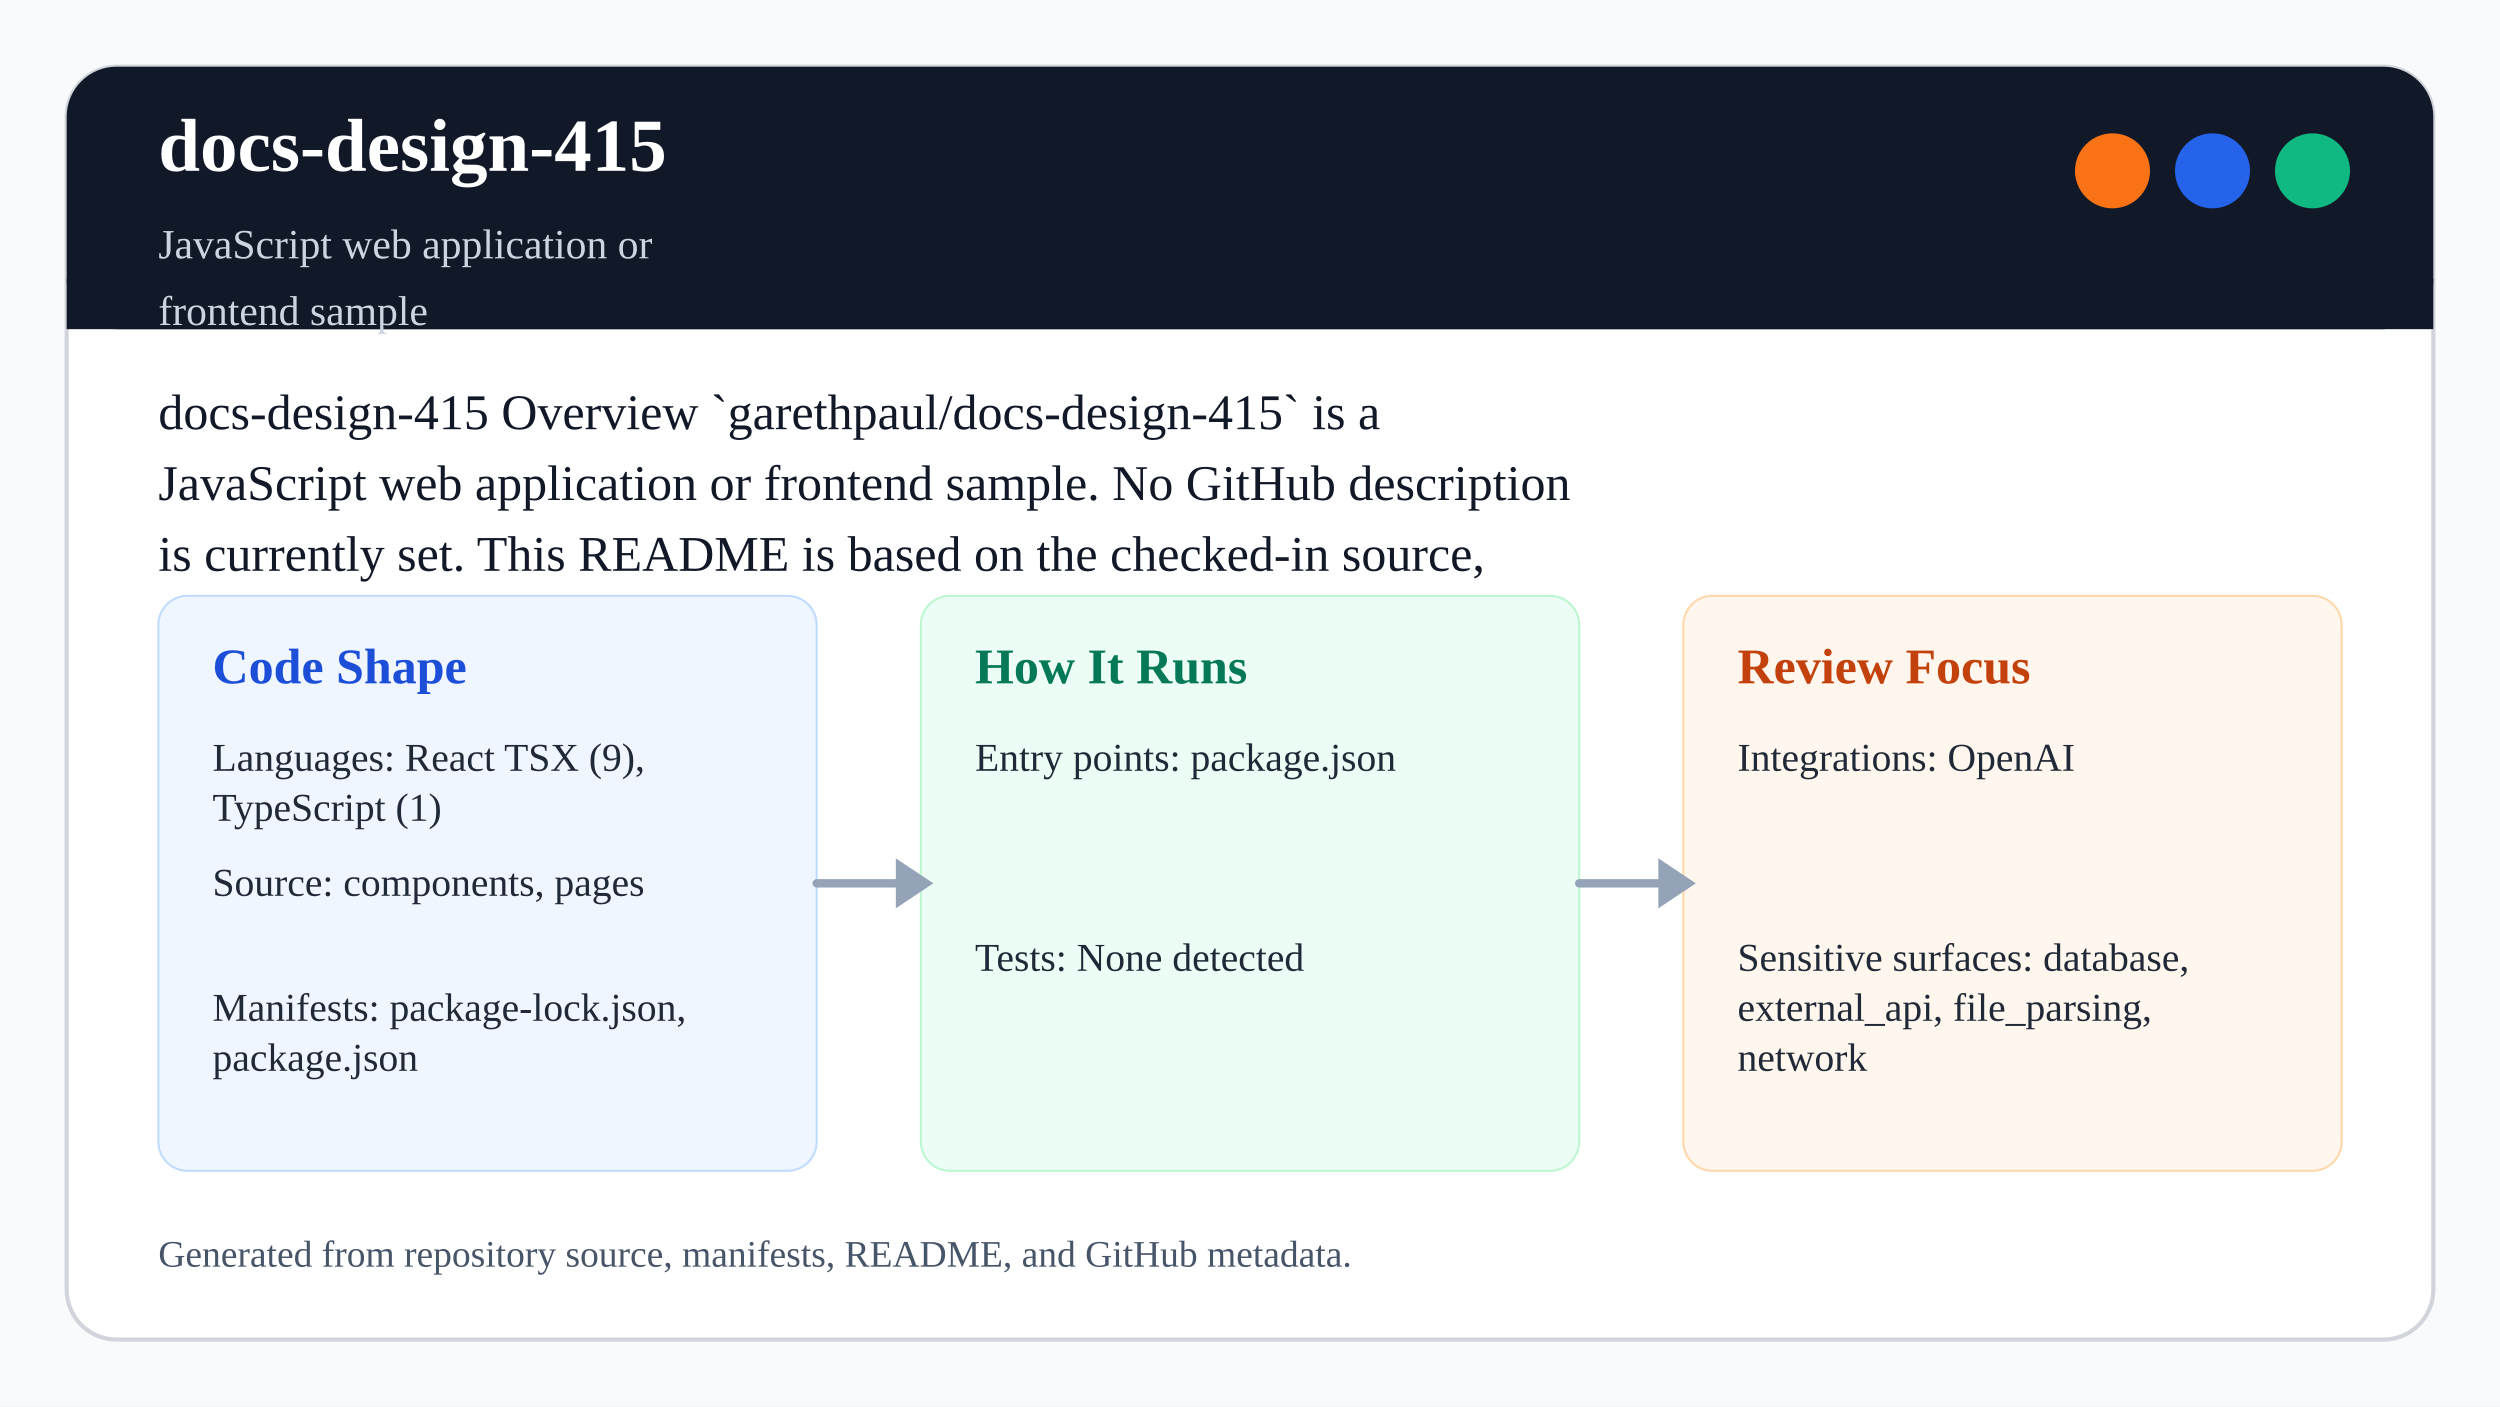
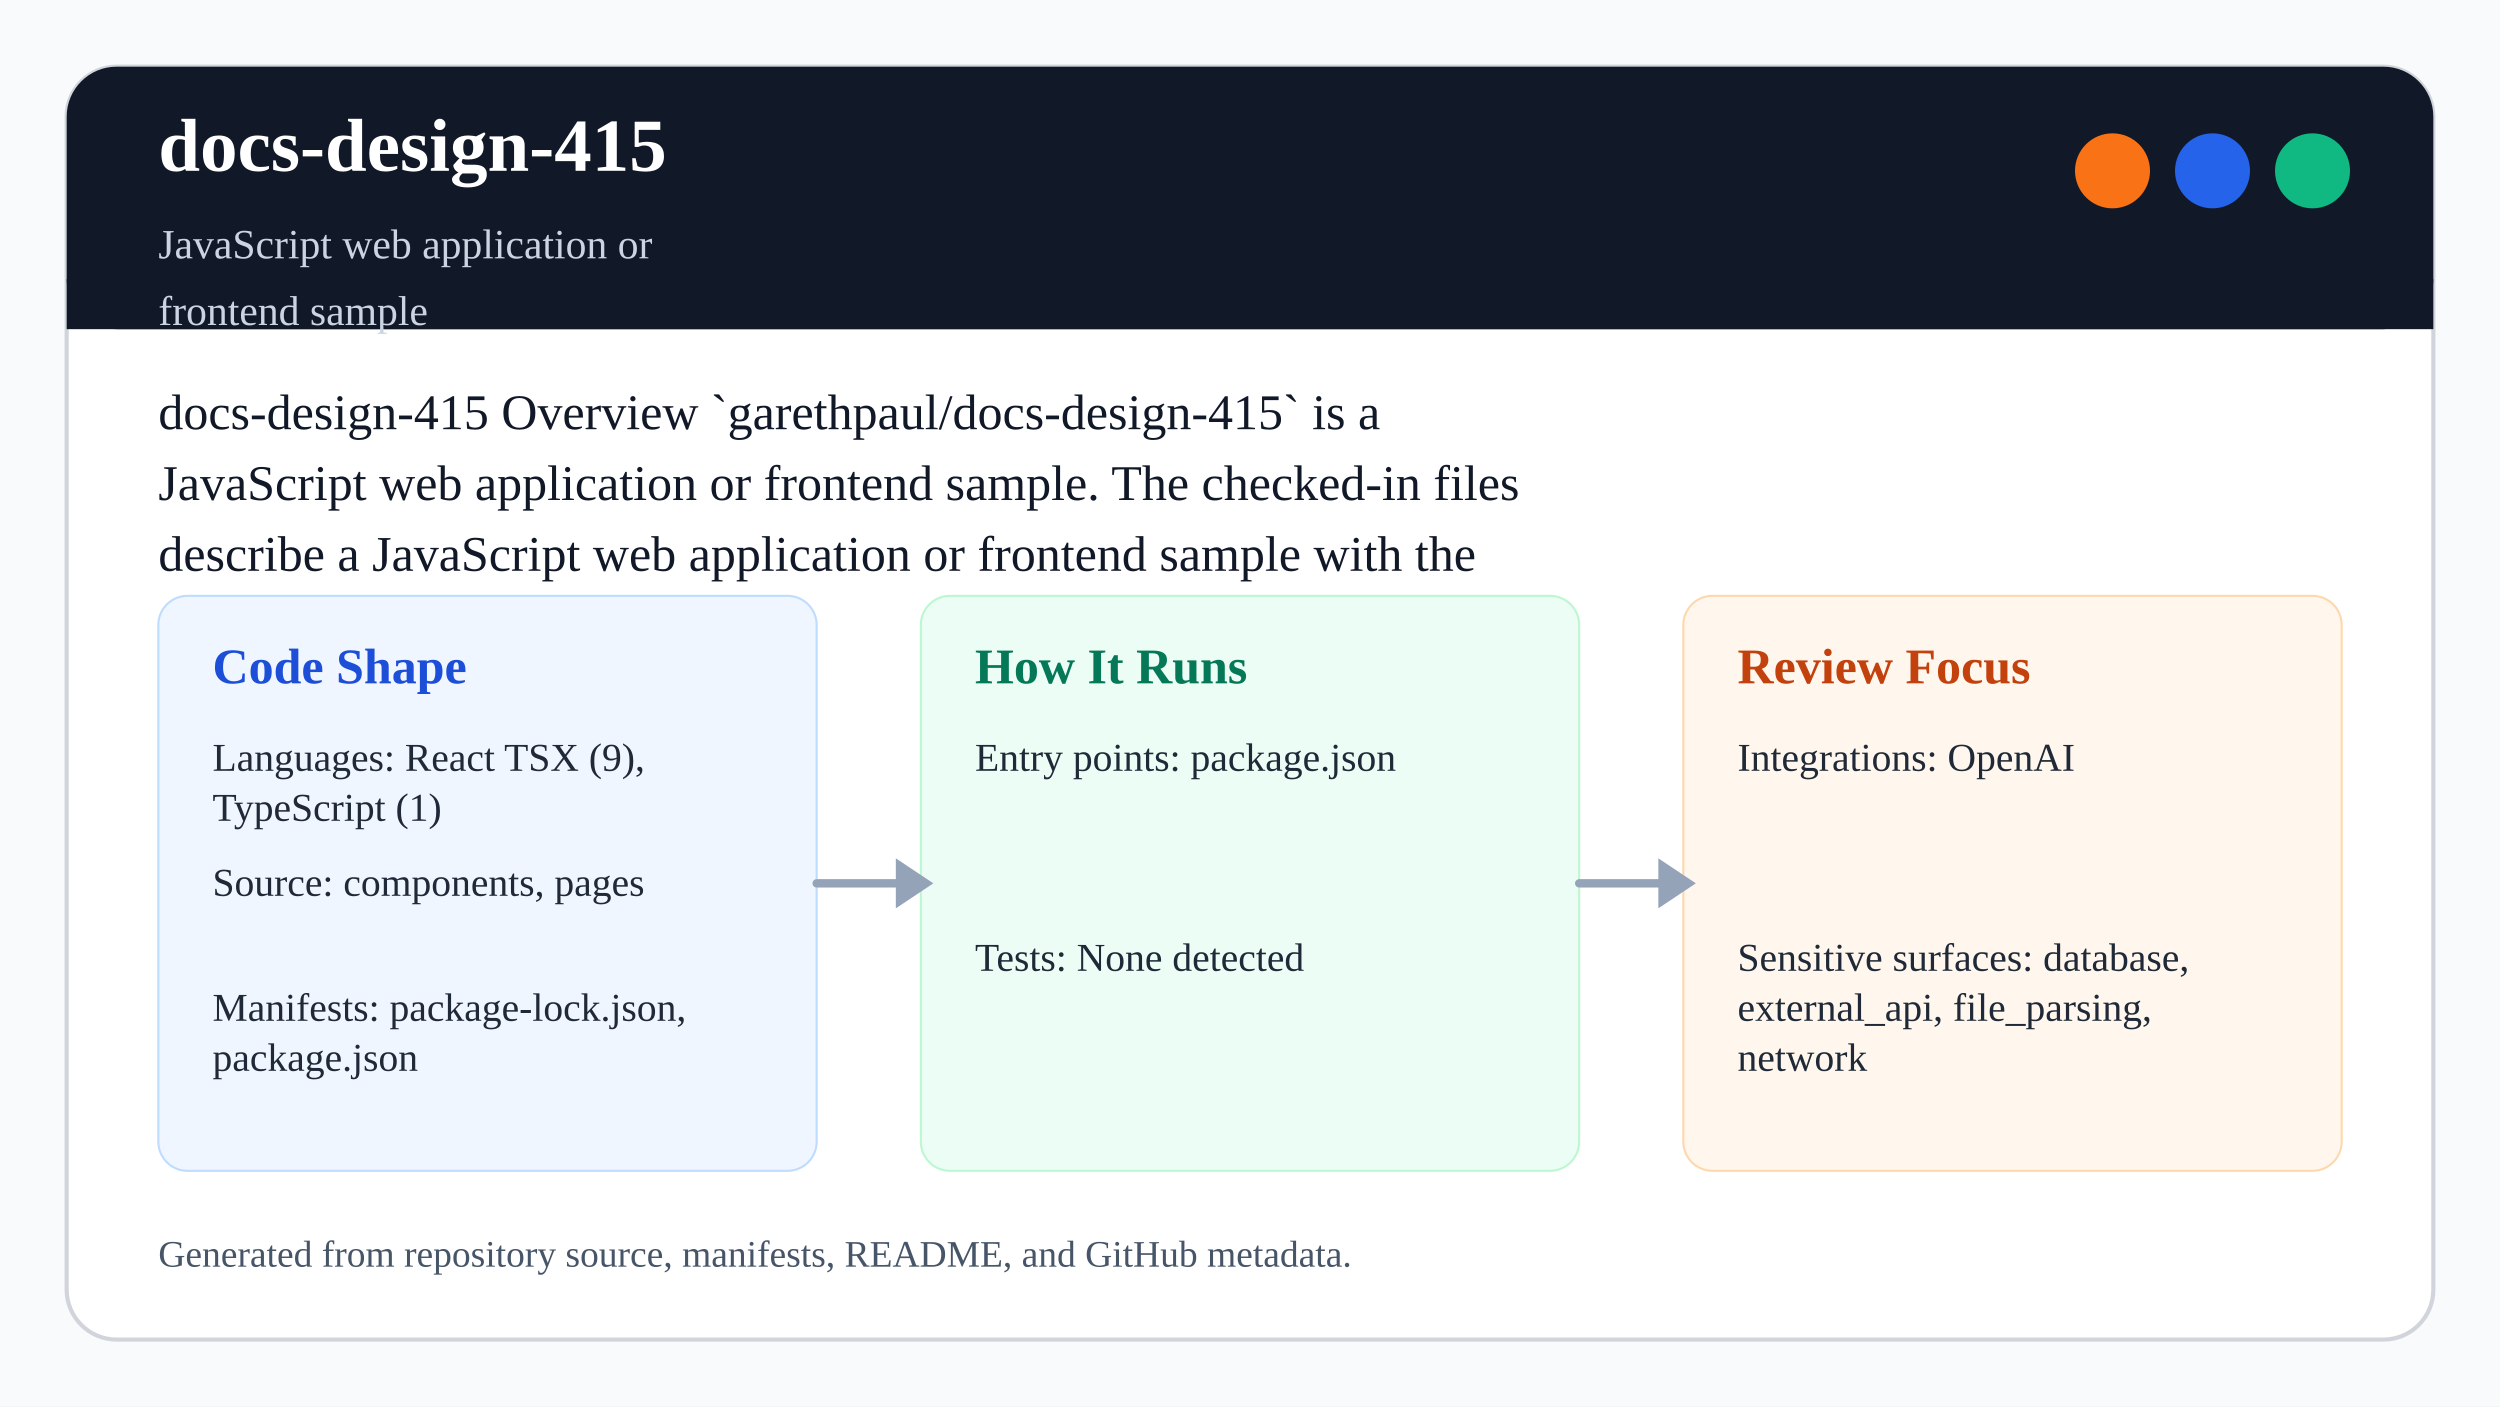
<svg xmlns="http://www.w3.org/2000/svg" width="1200" height="675" viewBox="0 0 1200 675" role="img" aria-labelledby="title desc">
  <rect width="1200" height="675" fill="#f8fafc" />
  <rect x="32" y="32" width="1136" height="611" rx="24" fill="#ffffff" stroke="#d1d5db" stroke-width="2" />
  <rect x="32" y="32" width="1136" height="126" rx="24" fill="#111827" />
  <path d="M32 134h1136v24H32z" fill="#111827" />
  <circle cx="1062" cy="82" r="18" fill="#2563eb" />
  <circle cx="1110" cy="82" r="18" fill="#10b981" />
  <circle cx="1014" cy="82" r="18" fill="#f97316" />
  <text x="76" y="82" font-size="36" fill="#ffffff" font-weight="700">docs-design-415</text>
  <text x="76" y="124" font-size="20" fill="#cbd5e1">JavaScript web application or</text>
  <text x="76" y="156" font-size="20" fill="#cbd5e1">frontend sample</text>
  <text x="76" y="206" font-size="24" fill="#111827">docs-design-415 Overview `garethpaul/docs-design-415` is a</text>
-   <text x="76" y="240" font-size="24" fill="#111827">JavaScript web application or frontend sample. No GitHub description</text>
-   <text x="76" y="274" font-size="24" fill="#111827">is currently set. This README is based on the checked-in source,</text>
+   <text x="76" y="240" font-size="24" fill="#111827">JavaScript web application or frontend sample. The checked-in files</text>
+   <text x="76" y="274" font-size="24" fill="#111827">describe a JavaScript web application or frontend sample with the</text>
  <rect x="76" y="286" width="316" height="276" rx="14" fill="#eff6ff" stroke="#bfdbfe" />
  <text x="102" y="328" font-size="24" font-weight="700" fill="#1d4ed8">Code Shape</text>
  <text x="102" y="370" font-size="19" fill="#1f2937">Languages: React TSX (9),</text>
  <text x="102" y="394" font-size="19" fill="#1f2937">TypeScript (1)</text>
  <text x="102" y="430" font-size="19" fill="#1f2937">Source: components, pages</text>
  <text x="102" y="490" font-size="19" fill="#1f2937">Manifests: package-lock.json,</text>
  <text x="102" y="514" font-size="19" fill="#1f2937">package.json</text>
  <rect x="442" y="286" width="316" height="276" rx="14" fill="#ecfdf5" stroke="#bbf7d0" />
  <text x="468" y="328" font-size="24" font-weight="700" fill="#047857">How It Runs</text>
  <text x="468" y="370" font-size="19" fill="#1f2937">Entry points: package.json</text>
  <text x="468" y="466" font-size="19" fill="#1f2937">Tests: None detected</text>
  <rect x="808" y="286" width="316" height="276" rx="14" fill="#fff7ed" stroke="#fed7aa" />
  <text x="834" y="328" font-size="24" font-weight="700" fill="#c2410c">Review Focus</text>
  <text x="834" y="370" font-size="19" fill="#1f2937">Integrations: OpenAI</text>
  <text x="834" y="466" font-size="19" fill="#1f2937">Sensitive surfaces: database,</text>
  <text x="834" y="490" font-size="19" fill="#1f2937">external_api, file_parsing,</text>
  <text x="834" y="514" font-size="19" fill="#1f2937">network</text>
  <path d="M392 424h50" stroke="#94a3b8" stroke-width="4" stroke-linecap="round" />
  <path d="M430 412l18 12-18 12z" fill="#94a3b8" />
  <path d="M758 424h50" stroke="#94a3b8" stroke-width="4" stroke-linecap="round" />
  <path d="M796 412l18 12-18 12z" fill="#94a3b8" />
  <text x="76" y="608" font-size="18" fill="#475569">Generated from repository source, manifests, README, and GitHub metadata.</text>
</svg>
